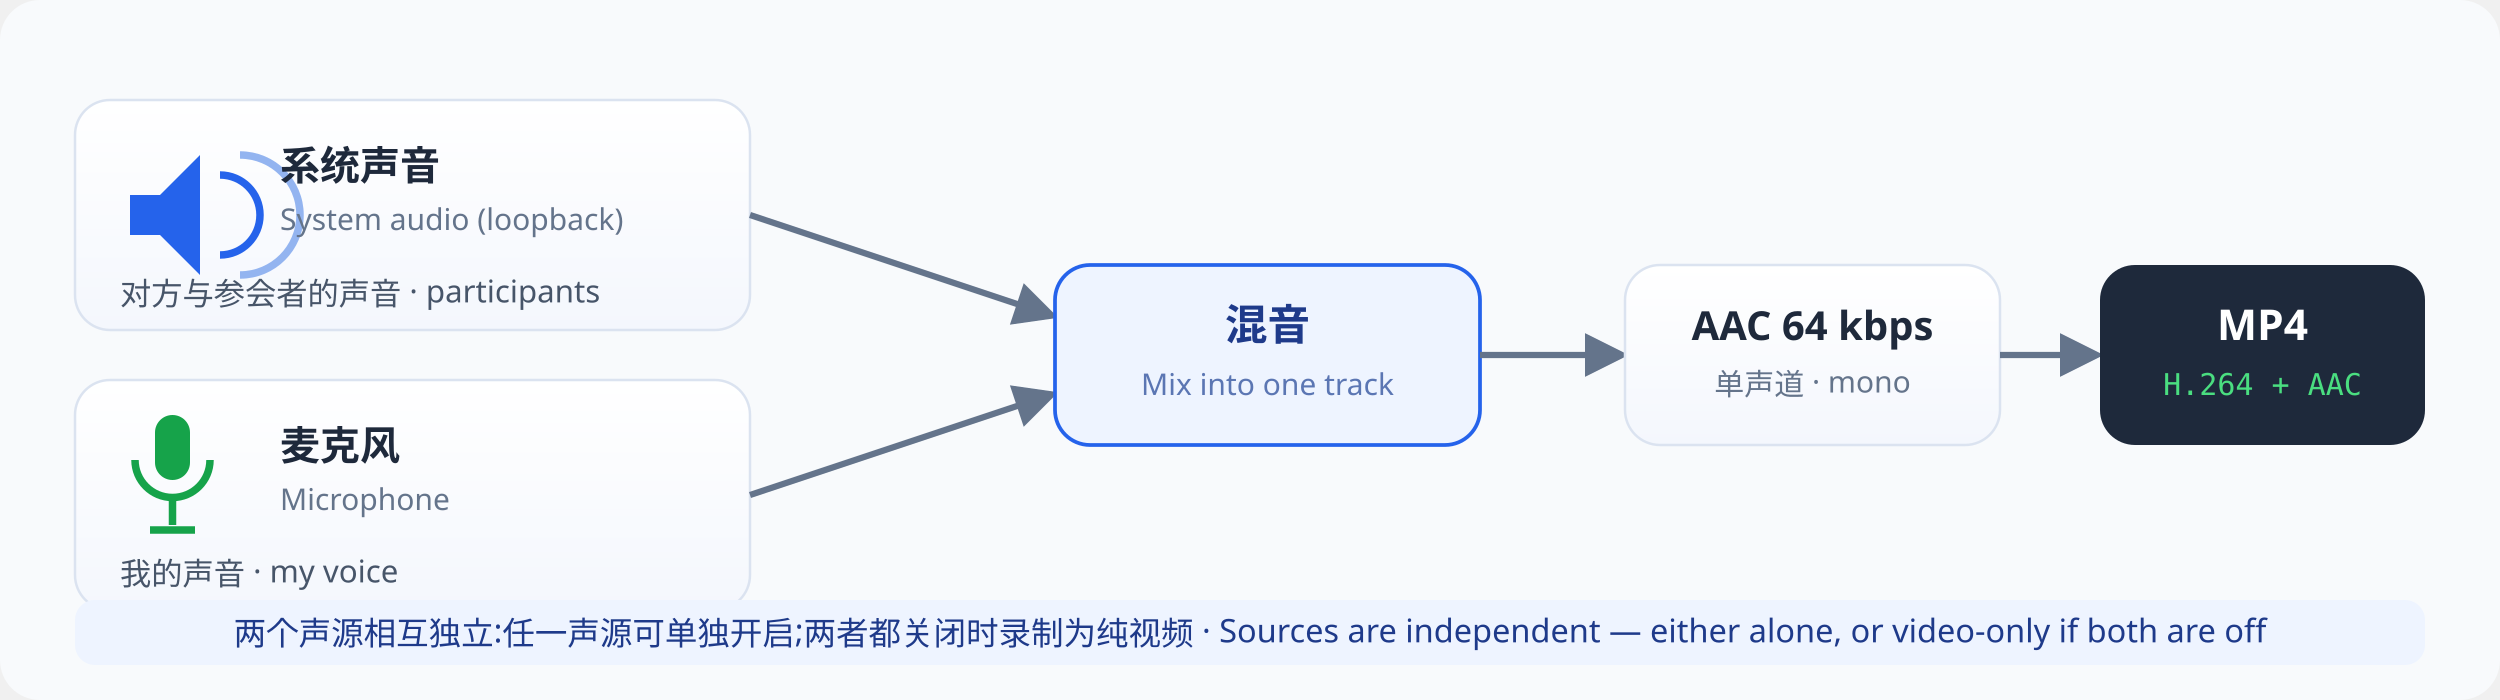
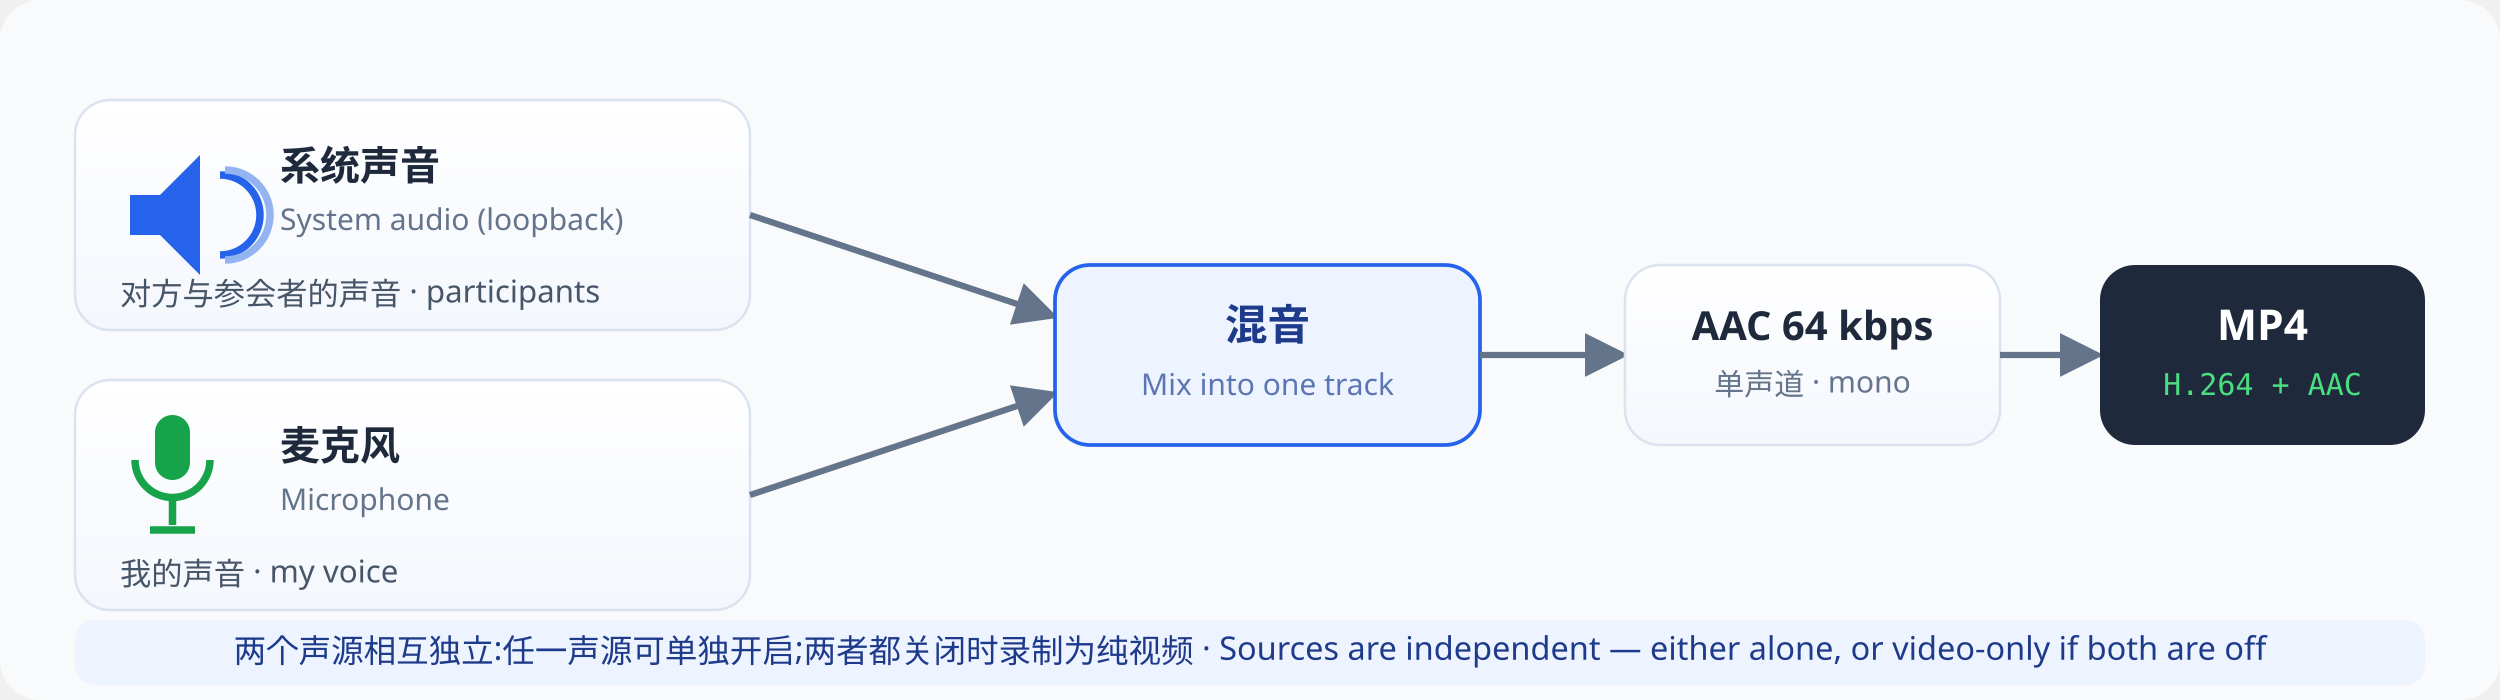
<svg xmlns="http://www.w3.org/2000/svg" width="1000" height="280" viewBox="0 0 1000 280" role="img" aria-label="MeetRec audio mixing diagram">
  <defs>
    <marker id="arr2" viewBox="0 0 10 10" refX="8" refY="5" markerWidth="7" markerHeight="7" orient="auto-start-reverse">
      <path d="M0,0 L10,5 L0,10 z" fill="#64748b" />
    </marker>
    <linearGradient id="cardbg2" x1="0" y1="0" x2="0" y2="1">
      <stop offset="0" stop-color="#ffffff" />
      <stop offset="1" stop-color="#f4f7fd" />
    </linearGradient>
  </defs>
  <rect width="1000" height="280" rx="16" fill="#f8fafc" />
  <g>
    <rect x="30" y="40" width="270" height="92" rx="14" fill="url(#cardbg2)" stroke="#dbe3f0" />
    <path d="M52 78 L64 78 L80 62 L80 110 L64 94 L52 94 Z" fill="#2563eb" />
    <path d="M88 70 A 14 14 0 0 1 88 102" stroke="#2563eb" stroke-width="3" fill="none" />
-     <path d="M96 62 A 22 22 0 0 1 96 110" stroke="#93b4f0" stroke-width="3" fill="none" />
+     <path d="M90 68 A 17 17 0 0 1 90 104" stroke="#93b4f0" stroke-width="3" fill="none" />
    <text x="112" y="72" font-family="Segoe UI, Microsoft YaHei, sans-serif" font-size="16" font-weight="700" fill="#1e293b">系统声音</text>
    <text x="112" y="92" font-family="Segoe UI, sans-serif" font-size="12" fill="#64748b">System audio (loopback)</text>
    <text x="48" y="122" font-family="Segoe UI, Microsoft YaHei, sans-serif" font-size="12.5" fill="#475569">对方与参会者的声音 · participants</text>
  </g>
  <line x1="300" y1="86" x2="420" y2="126" stroke="#64748b" stroke-width="2.5" marker-end="url(#arr2)" />
  <g>
    <rect x="30" y="152" width="270" height="92" rx="14" fill="url(#cardbg2)" stroke="#dbe3f0" />
    <rect x="62" y="166" width="14" height="26" rx="7" fill="#16a34a" />
    <path d="M54 184 A 15 15 0 0 0 84 184" stroke="#16a34a" stroke-width="3" fill="none" />
    <line x1="69" y1="198" x2="69" y2="210" stroke="#16a34a" stroke-width="3" />
    <line x1="60" y1="212" x2="78" y2="212" stroke="#16a34a" stroke-width="3" />
    <text x="112" y="184" font-family="Segoe UI, Microsoft YaHei, sans-serif" font-size="16" font-weight="700" fill="#1e293b">麦克风</text>
    <text x="112" y="204" font-family="Segoe UI, sans-serif" font-size="12" fill="#64748b">Microphone</text>
    <text x="48" y="234" font-family="Segoe UI, Microsoft YaHei, sans-serif" font-size="12.5" fill="#475569">我的声音 · my voice</text>
  </g>
  <line x1="300" y1="198" x2="420" y2="158" stroke="#64748b" stroke-width="2.5" marker-end="url(#arr2)" />
  <g>
    <rect x="422" y="106" width="170" height="72" rx="14" fill="#eef4ff" stroke="#2563eb" stroke-width="1.5" />
    <text x="507" y="136" text-anchor="middle" font-family="Segoe UI, Microsoft YaHei, sans-serif" font-size="17" font-weight="700" fill="#1e3a8a">混音</text>
    <text x="507" y="158" text-anchor="middle" font-family="Segoe UI, sans-serif" font-size="12" fill="#5b76b3">Mix into one track</text>
  </g>
  <line x1="592" y1="142" x2="648" y2="142" stroke="#64748b" stroke-width="2.5" marker-end="url(#arr2)" />
  <g>
    <rect x="650" y="106" width="150" height="72" rx="14" fill="url(#cardbg2)" stroke="#dbe3f0" />
    <text x="725" y="136" text-anchor="middle" font-family="Segoe UI, sans-serif" font-size="16" font-weight="700" fill="#1e293b">AAC 64 kbps</text>
    <text x="725" y="158" text-anchor="middle" font-family="Segoe UI, Microsoft YaHei, sans-serif" font-size="12" fill="#64748b">单声道 · mono</text>
  </g>
  <line x1="800" y1="142" x2="838" y2="142" stroke="#64748b" stroke-width="2.5" marker-end="url(#arr2)" />
  <g>
    <rect x="840" y="106" width="130" height="72" rx="14" fill="#1e293b" />
    <text x="905" y="136" text-anchor="middle" font-family="Segoe UI, sans-serif" font-size="17" font-weight="700" fill="#ffffff">MP4</text>
    <text x="905" y="158" text-anchor="middle" font-family="Consolas, monospace" font-size="12" fill="#4ade80">H.264 + AAC</text>
  </g>
-   <rect x="30" y="240" width="940" height="26" rx="8" fill="#eef4ff" />
-   <text x="500" y="258" text-anchor="middle" font-family="Segoe UI, Microsoft YaHei, sans-serif" font-size="13" fill="#1e3a8a">两个声源相互独立:任一声源可单独开启;两者都关闭时录制为纯视频 · Sources are independent — either alone, or video-only if both are off</text>
+   <rect x="30" y="248" width="940" height="26" rx="8" fill="#eef4ff" />
+   <text x="500" y="265" text-anchor="middle" font-family="Segoe UI, Microsoft YaHei, sans-serif" font-size="13" fill="#1e3a8a">两个声源相互独立:任一声源可单独开启;两者都关闭时录制为纯视频 · Sources are independent — either alone, or video-only if both are off</text>
</svg>
